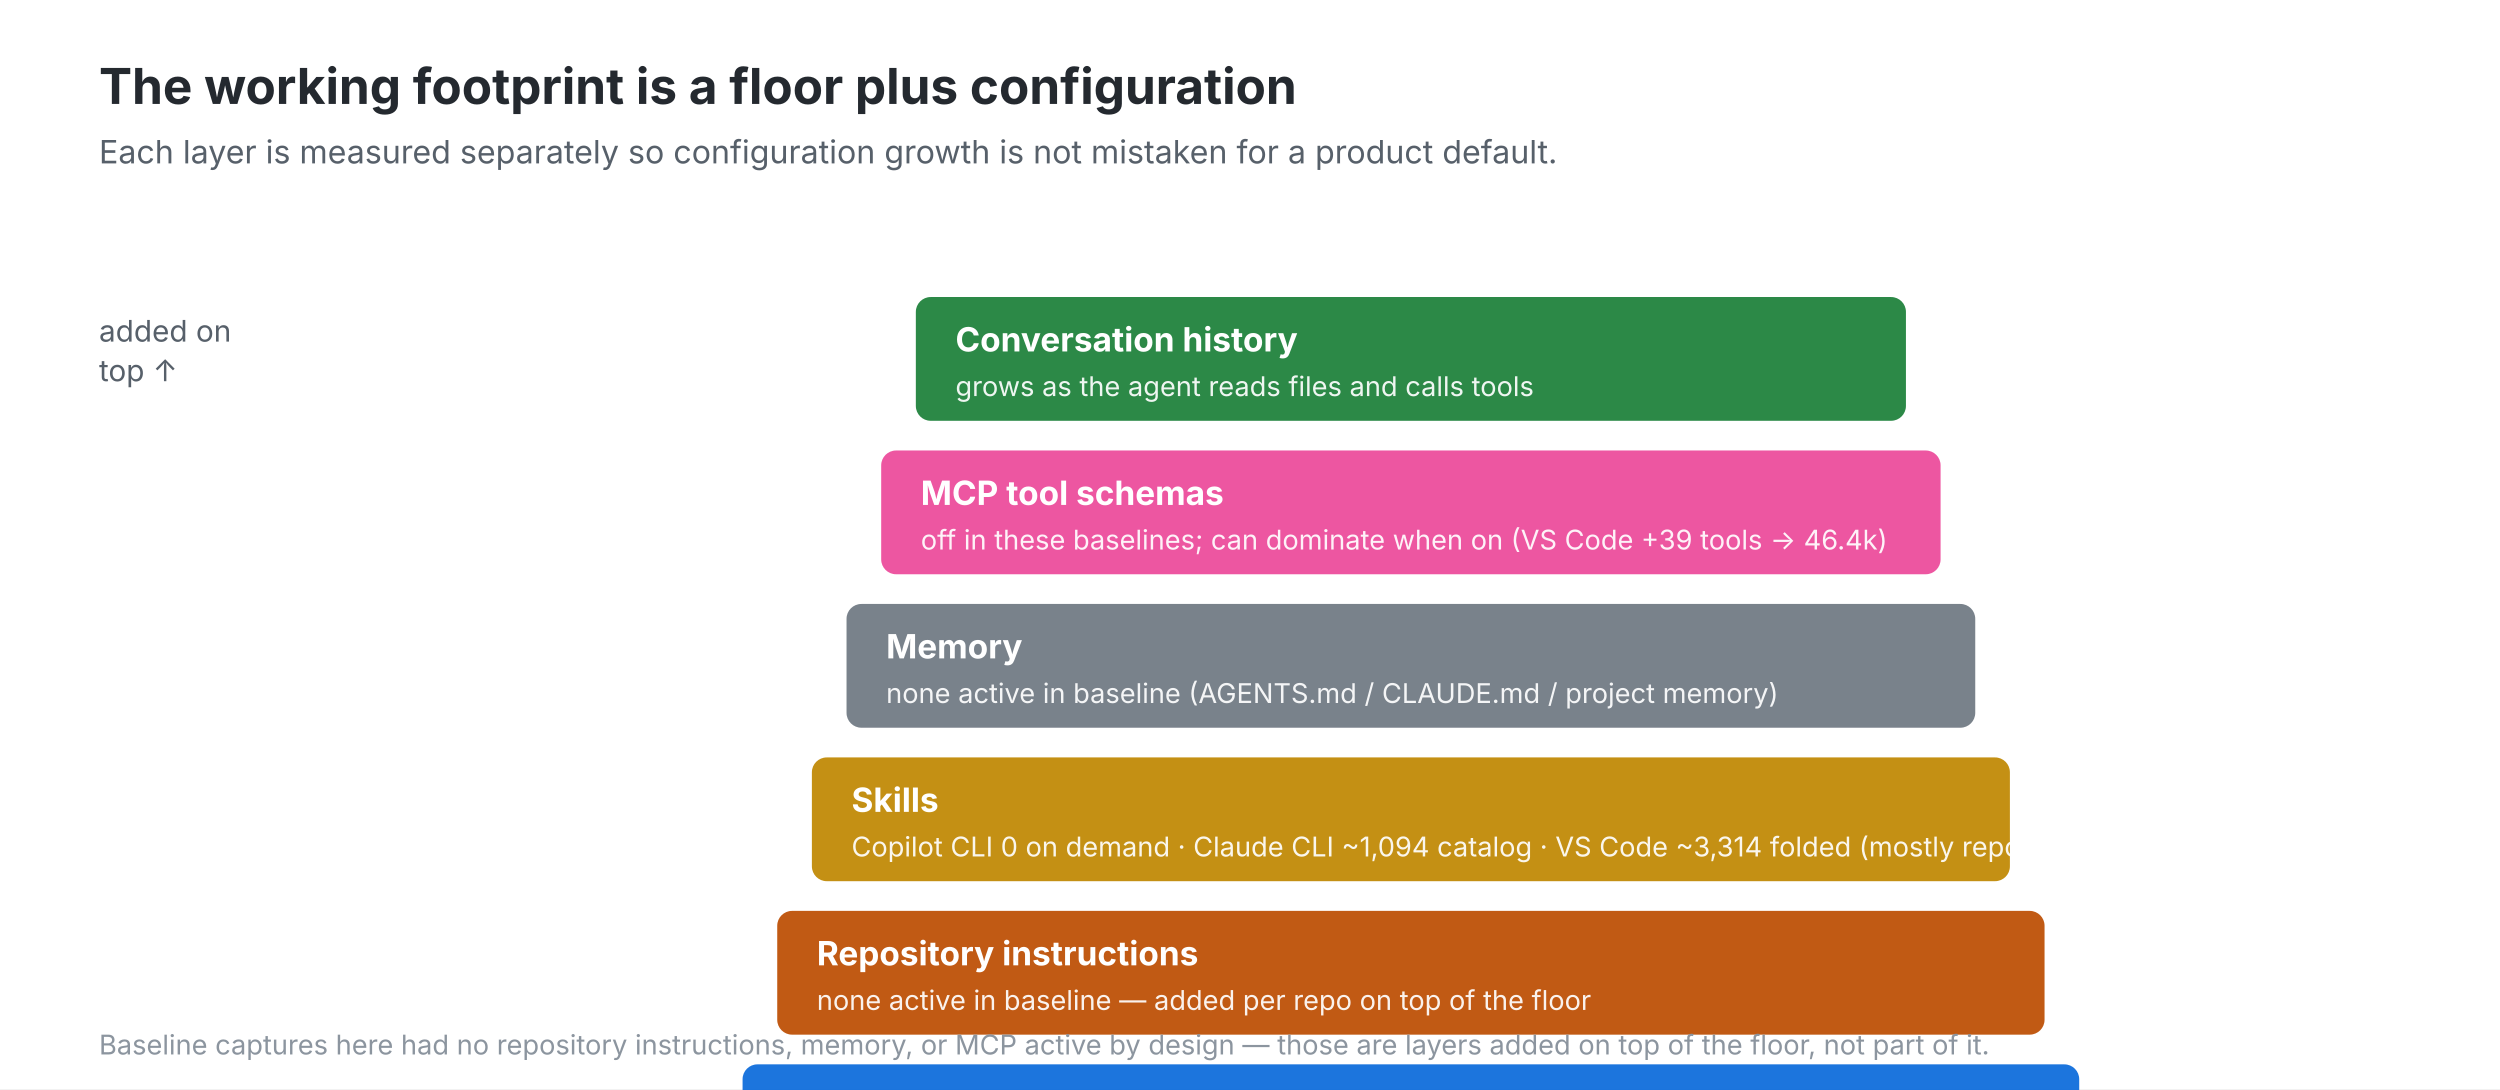
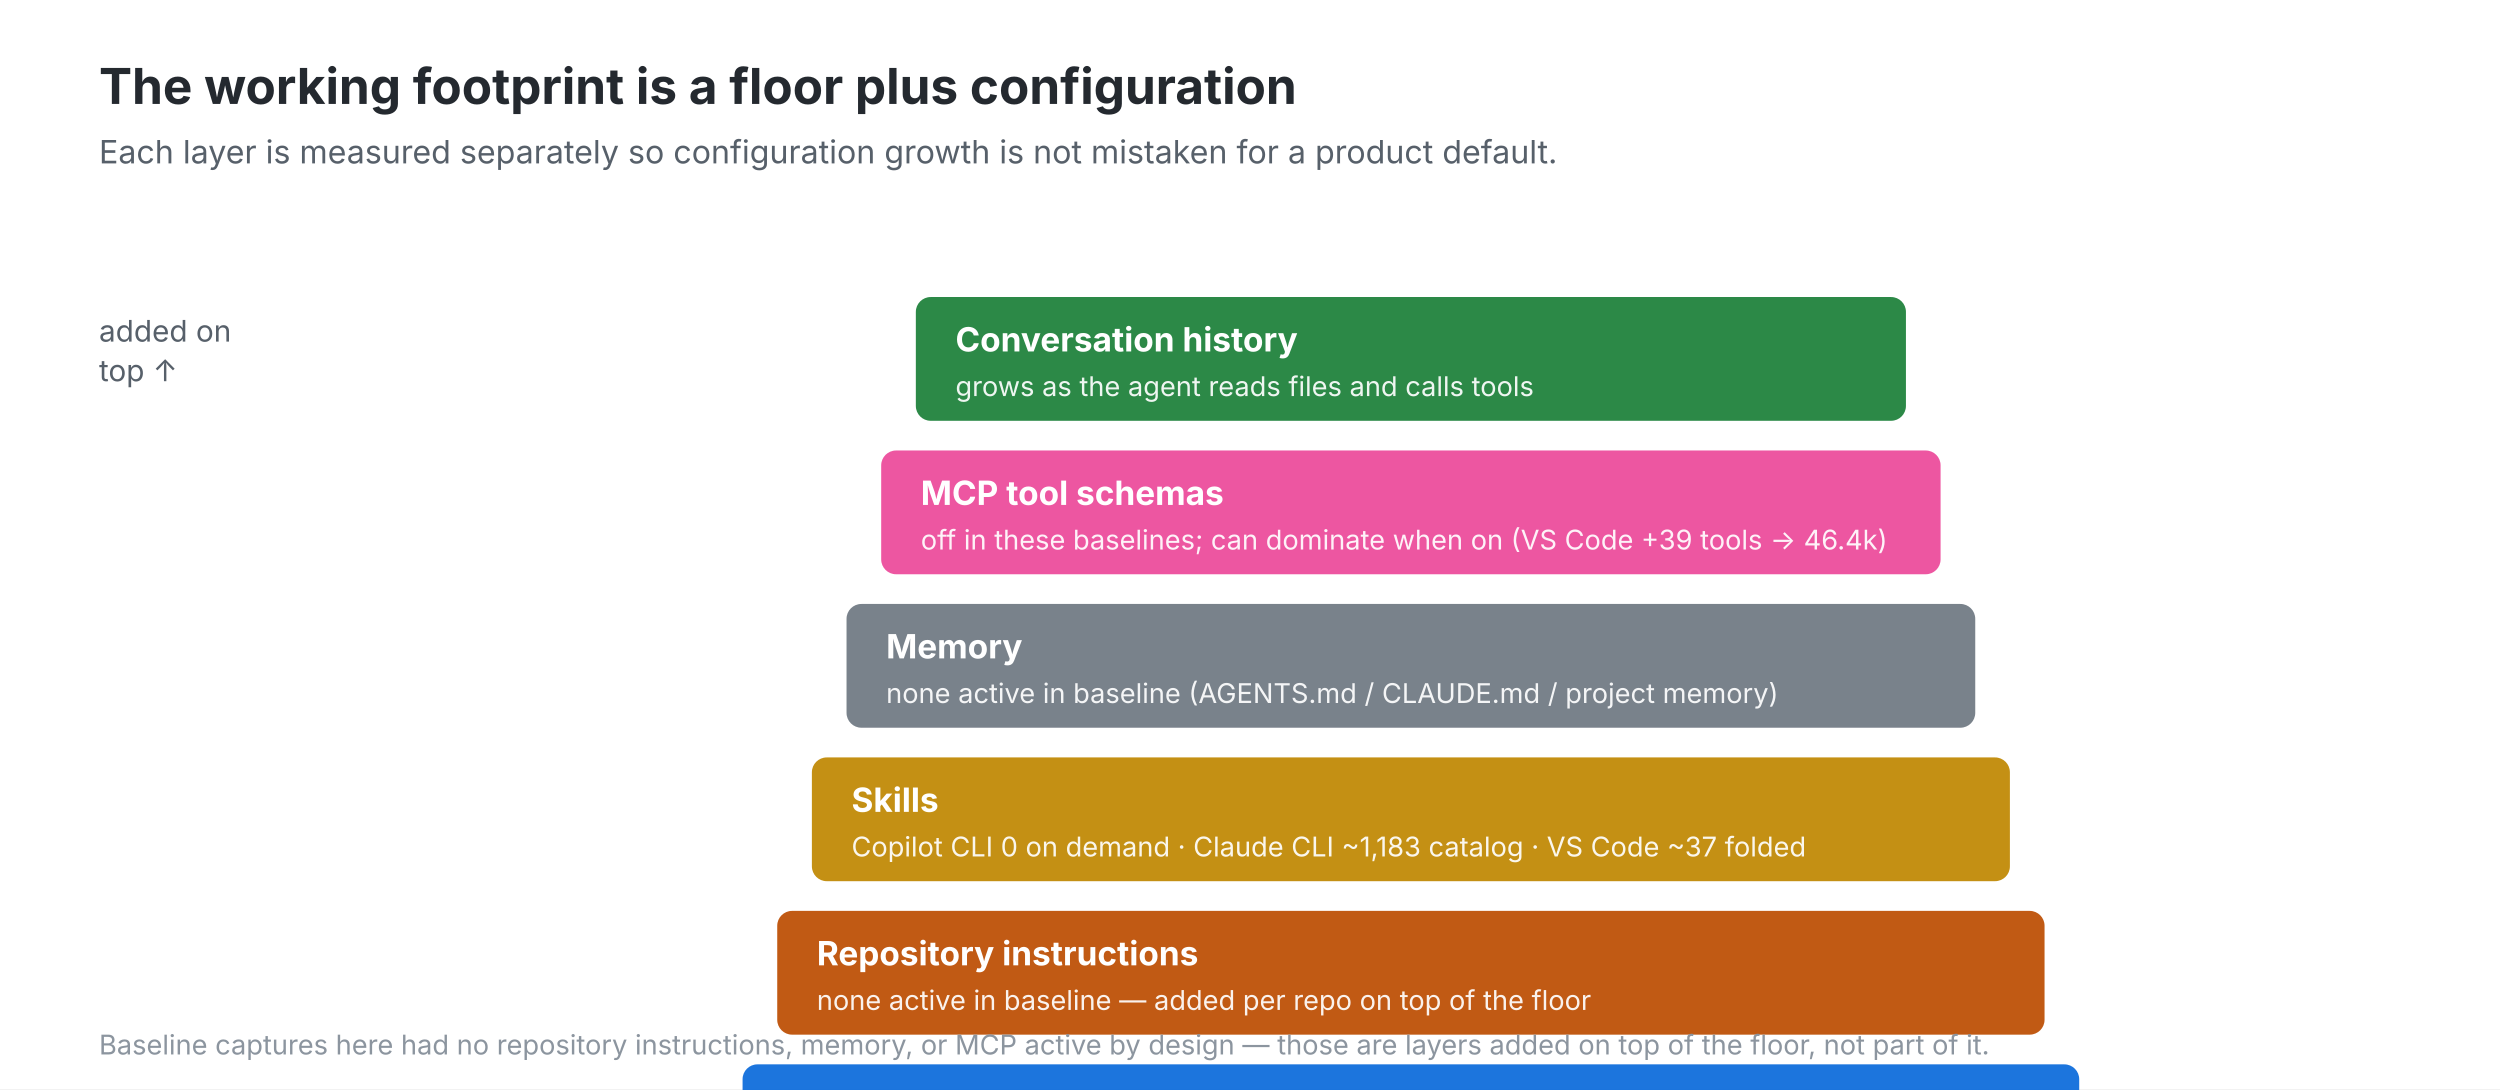
<svg xmlns="http://www.w3.org/2000/svg" viewBox="0 0 1010 440" width="100%" role="img" aria-labelledby="t d" font-family="-apple-system, BlinkMacSystemFont, 'Segoe UI', sans-serif">
  <rect x="0" y="0" width="1010" height="440" fill="#ffffff" />
  <text x="40" y="42" font-size="20" font-weight="700" fill="#24292f">The working footprint is a floor plus configuration</text>
  <text x="40" y="66" font-size="13" fill="#57606a">Each layer is measured separately so configuration growth is not mistaken for a product default.</text>
  <text x="40" y="138" font-size="12" fill="#57606a">added on</text>
  <text x="40" y="154" font-size="12" fill="#57606a">top ↑</text>
  <text x="40" y="454" font-size="12" font-weight="700" fill="#24292f">floor</text>
  <rect x="370" y="120" width="400" height="50" rx="6" fill="#1a7f37" opacity="0.92" />
  <text x="386" y="142" font-size="13.5" font-weight="700" fill="#ffffff">Conversation history</text>
  <text x="386" y="160" font-size="11" fill="#ffffff" opacity="0.92">grows as the agent reads files and calls tools</text>
  <rect x="356" y="182" width="428" height="50" rx="6" fill="#ec4899" opacity="0.92" />
  <text x="372" y="204" font-size="13.5" font-weight="700" fill="#ffffff">MCP tool schemas</text>
  <text x="372" y="222" font-size="11" fill="#ffffff" opacity="0.92">off in these baselines; can dominate when on (VS Code +39 tools → 46.4k)</text>
  <rect x="342" y="244" width="456" height="50" rx="6" fill="#6e7781" opacity="0.92" />
  <text x="358" y="266" font-size="13.5" font-weight="700" fill="#ffffff">Memory</text>
  <text x="358" y="284" font-size="11" fill="#ffffff" opacity="0.92">none active in baseline (AGENTS.md / CLAUDE.md / project memory)</text>
  <rect x="328" y="306" width="484" height="50" rx="6" fill="#bf8700" opacity="0.92" />
  <text x="344" y="328" font-size="13.5" font-weight="700" fill="#ffffff">Skills</text>
-   <text x="344" y="346" font-size="11" fill="#ffffff" opacity="0.92">Copilot CLI 0 on demand · Claude CLI ~1,094 catalog · VS Code ~3,314 folded (mostly repo + ext)</text>
+   <text x="344" y="346" font-size="11" fill="#ffffff" opacity="0.92">Copilot CLI 0 on demand · Claude CLI ~1,183 catalog · VS Code ~37 folded</text>
  <rect x="314" y="368" width="512" height="50" rx="6" fill="#bc4c00" opacity="0.92" />
  <text x="330" y="390" font-size="13.5" font-weight="700" fill="#ffffff">Repository instructions</text>
  <text x="330" y="408" font-size="11" fill="#ffffff" opacity="0.92">none active in baseline — added per repo on top of the floor</text>
  <rect x="300" y="430" width="540" height="50" rx="6" fill="#0969da" opacity="0.92" />
  <text x="316" y="452" font-size="13.5" font-weight="700" fill="#ffffff">Baseline harness floor</text>
-   <text x="316" y="470" font-size="11" fill="#ffffff" opacity="0.92">system + native tools: ~14.9k · ~27.2k · 20.6k</text>
+   <text x="316" y="470" font-size="11" fill="#ffffff" opacity="0.92">system + native tools: ~16,083 · ~29,424 · 20,598</text>
  <text x="40" y="426" font-size="11" fill="#8c959f">Baseline captures here had no repository instructions, memory, or MCP active by design — those are layers added on top of the floor, not part of it.</text>
</svg>
